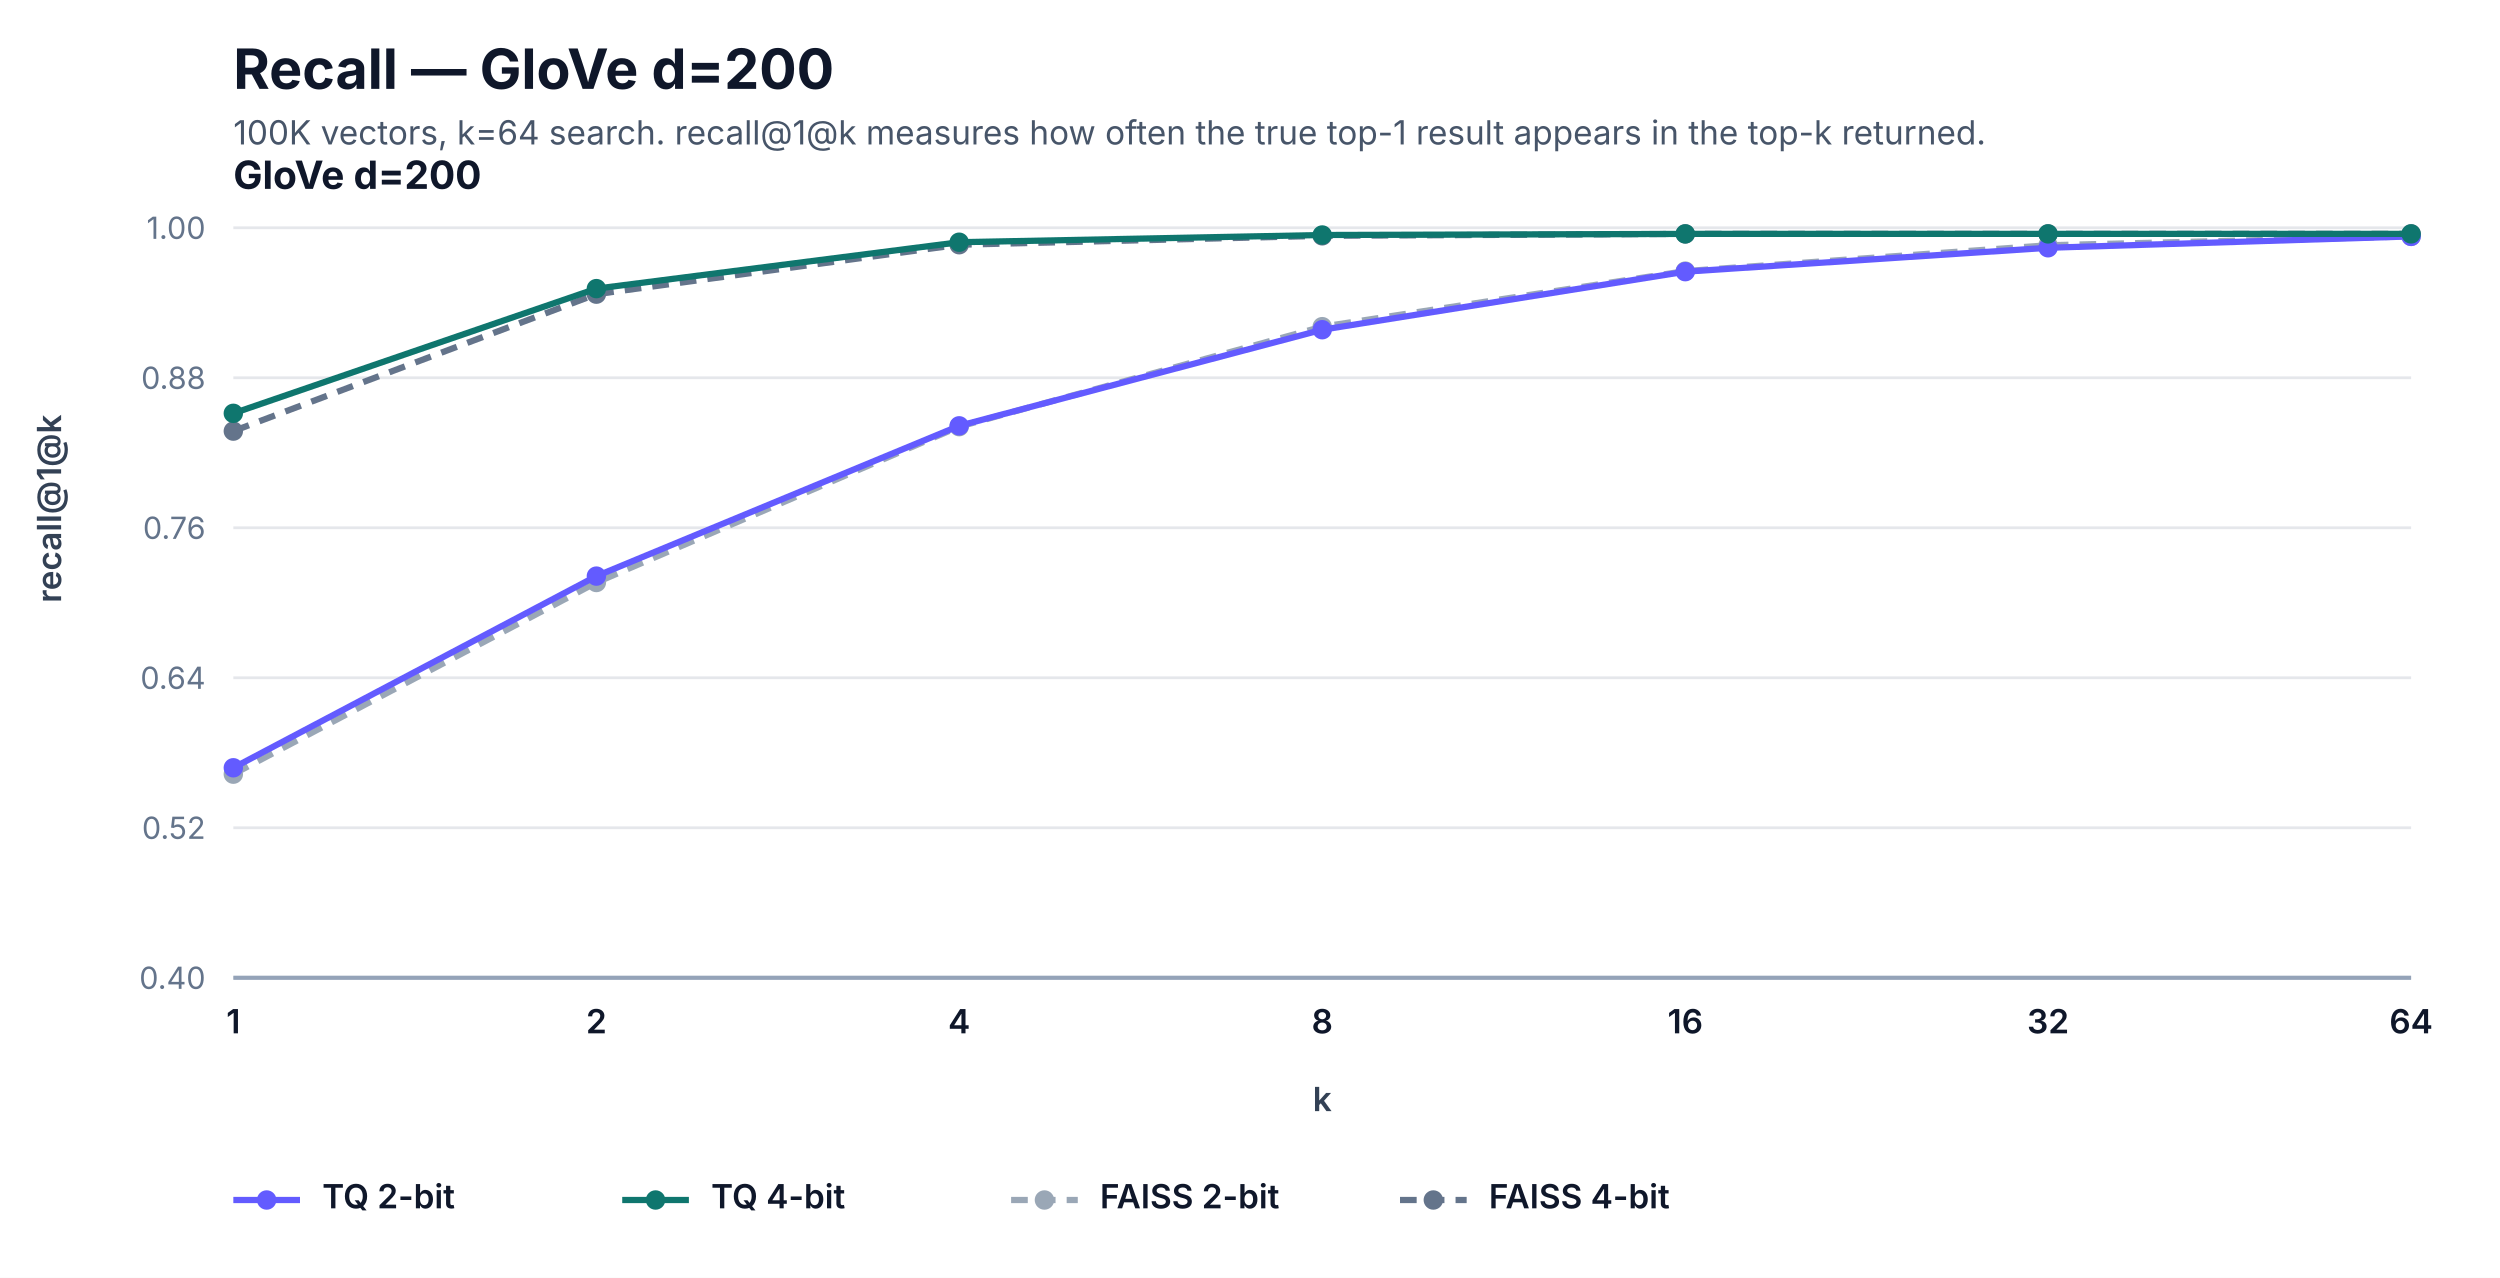
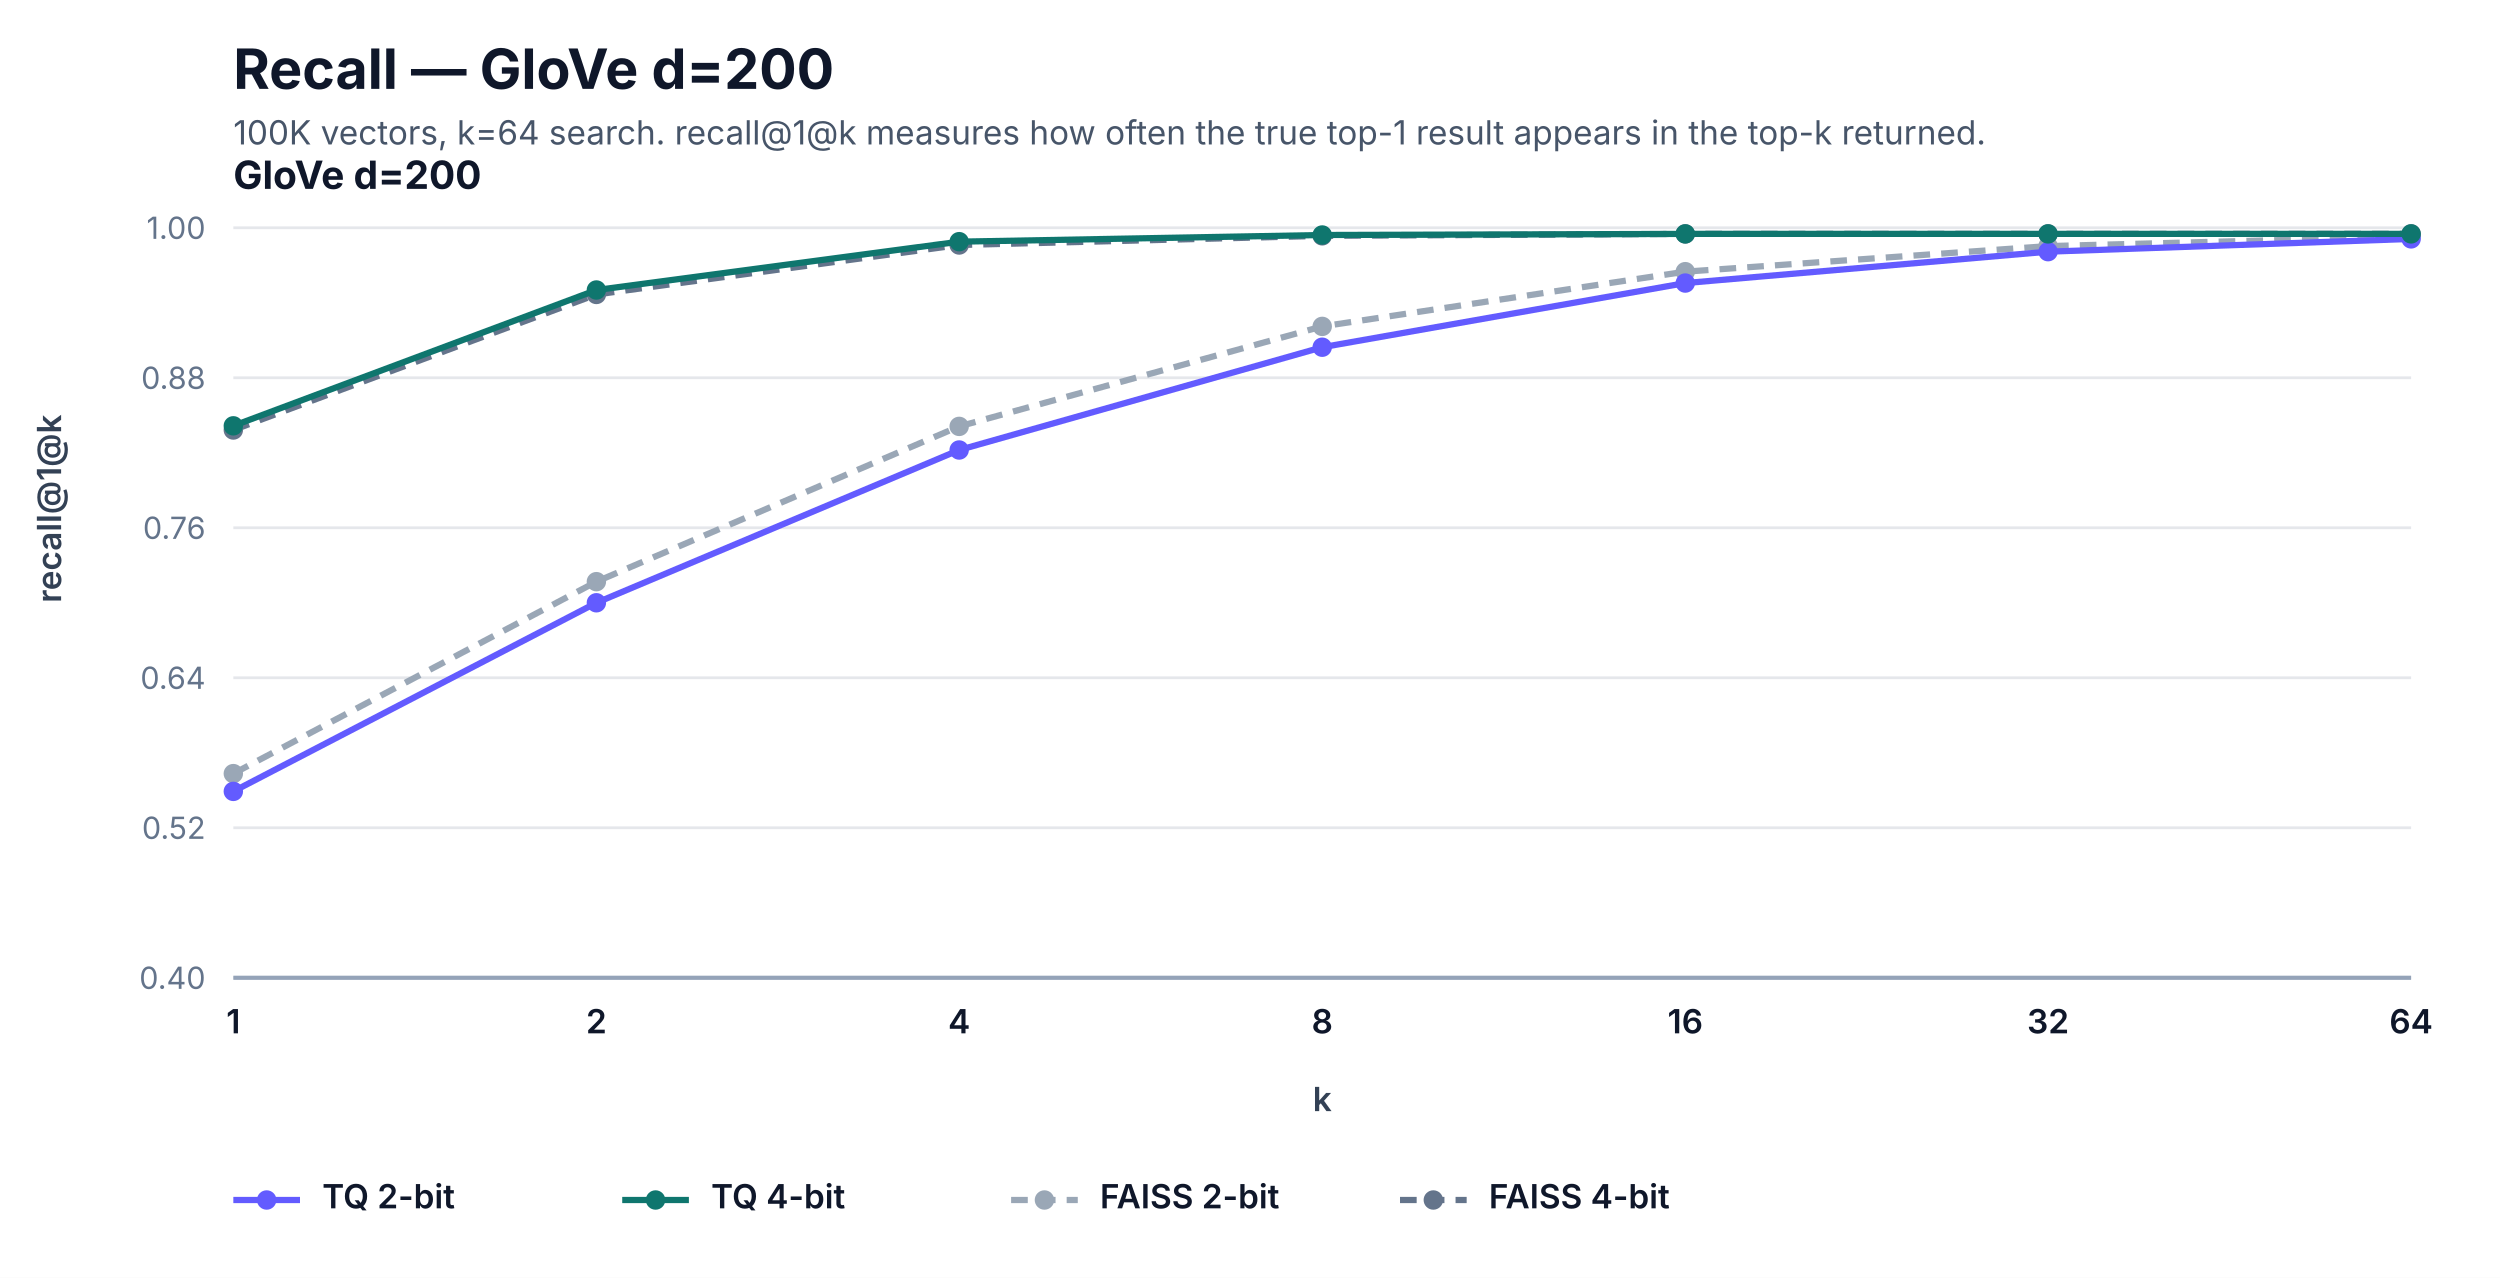
<svg xmlns="http://www.w3.org/2000/svg" width="900" height="460" viewBox="0 0 900 460" role="img" aria-label="Recall — GloVe d=200">
  <style>
  .title { font: 700 20px -apple-system, BlinkMacSystemFont, "Segoe UI", sans-serif; fill: #0f172a; }
  .subtitle { font: 400 12px -apple-system, BlinkMacSystemFont, "Segoe UI", sans-serif; fill: #475569; }
  .panel { font: 700 14px -apple-system, BlinkMacSystemFont, "Segoe UI", sans-serif; fill: #0f172a; }
  .label { font: 600 12px -apple-system, BlinkMacSystemFont, "Segoe UI", sans-serif; fill: #0f172a; }
  .secondary { font: 400 11px -apple-system, BlinkMacSystemFont, "Segoe UI", sans-serif; fill: #475569; }
  .tick { font: 400 11px -apple-system, BlinkMacSystemFont, "Segoe UI", sans-serif; fill: #64748b; }
  .value { font: 700 11px -apple-system, BlinkMacSystemFont, "Segoe UI", sans-serif; fill: #0f172a; }
  .value-accent { font: 700 11px -apple-system, BlinkMacSystemFont, "Segoe UI", sans-serif; fill: #4338ca; }
  .axis { font: 600 12px -apple-system, BlinkMacSystemFont, "Segoe UI", sans-serif; fill: #334155; }
  .legend { font: 600 12px -apple-system, BlinkMacSystemFont, "Segoe UI", sans-serif; fill: #0f172a; }
</style>
  <rect width="100%" height="100%" fill="#ffffff" />
  <text x="84" y="32" class="title">Recall — GloVe d=200</text>
  <text x="84" y="52" class="subtitle">100K vectors, k=64 search. recall@1@k measures how often the true top-1 result appears in the top-k returned.</text>
  <line x1="84" y1="352.0" x2="868" y2="352.0" stroke="#e5e7eb" stroke-width="1" />
  <text x="74" y="356.0" text-anchor="end" class="tick">0.40</text>
  <line x1="84" y1="298.0" x2="868" y2="298.0" stroke="#e5e7eb" stroke-width="1" />
  <text x="74" y="302.0" text-anchor="end" class="tick">0.52</text>
  <line x1="84" y1="244.0" x2="868" y2="244.0" stroke="#e5e7eb" stroke-width="1" />
  <text x="74" y="248.0" text-anchor="end" class="tick">0.64</text>
  <line x1="84" y1="190.0" x2="868" y2="190.0" stroke="#e5e7eb" stroke-width="1" />
  <text x="74" y="194.0" text-anchor="end" class="tick">0.76</text>
  <line x1="84" y1="136.0" x2="868" y2="136.0" stroke="#e5e7eb" stroke-width="1" />
  <text x="74" y="140.0" text-anchor="end" class="tick">0.88</text>
  <line x1="84" y1="82.0" x2="868" y2="82.0" stroke="#e5e7eb" stroke-width="1" />
  <text x="74" y="86.0" text-anchor="end" class="tick">1.00</text>
  <line x1="84" y1="352.0" x2="868" y2="352.0" stroke="#94a3b8" stroke-width="1.5" />
  <text x="84" y="68" class="panel">GloVe d=200</text>
  <text x="84.0" y="372" text-anchor="middle" class="label">1</text>
  <text x="214.7" y="372" text-anchor="middle" class="label">2</text>
  <text x="345.3" y="372" text-anchor="middle" class="label">4</text>
  <text x="476.0" y="372" text-anchor="middle" class="label">8</text>
  <text x="606.7" y="372" text-anchor="middle" class="label">16</text>
  <text x="737.3" y="372" text-anchor="middle" class="label">32</text>
  <text x="868.0" y="372" text-anchor="middle" class="label">64</text>
-   <path d="M 84.0,278.7 L 214.7,209.7 L 345.3,153.6 L 476.0,117.6 L 606.7,97.6 L 737.3,88.3 L 868.0,85.1" fill="none" stroke="#9aa7b6" stroke-width="2.25" stroke-dasharray="6 4" />
-   <circle cx="84.0" cy="278.7" r="3.5" fill="#9aa7b6" />
-   <circle cx="214.7" cy="209.7" r="3.5" fill="#9aa7b6" />
-   <circle cx="345.3" cy="153.6" r="3.5" fill="#9aa7b6" />
-   <circle cx="476.0" cy="117.6" r="3.5" fill="#9aa7b6" />
-   <circle cx="606.7" cy="97.6" r="3.5" fill="#9aa7b6" />
-   <circle cx="737.3" cy="88.3" r="3.5" fill="#9aa7b6" />
-   <circle cx="868.0" cy="85.1" r="3.5" fill="#9aa7b6" />
-   <path d="M 84.0,155.2 L 214.7,105.9 L 345.3,88.1 L 476.0,84.9 L 606.7,84.2 L 737.3,84.2 L 868.0,84.2" fill="none" stroke="#64748b" stroke-width="2.25" stroke-dasharray="6 4" />
-   <circle cx="84.0" cy="155.2" r="3.5" fill="#64748b" />
-   <circle cx="214.7" cy="105.9" r="3.5" fill="#64748b" />
-   <circle cx="345.3" cy="88.1" r="3.5" fill="#64748b" />
+   <path d="M 84.0,278.5 L 214.7,209.4 L 345.3,153.5 L 476.0,117.5 L 606.7,97.8 L 737.3,88.6 L 868.0,85.2" fill="none" stroke="#9aa7b6" stroke-width="2.25" stroke-dasharray="6 4" />
+   <circle cx="84.0" cy="278.5" r="3.5" fill="#9aa7b6" />
+   <circle cx="214.7" cy="209.4" r="3.5" fill="#9aa7b6" />
+   <circle cx="345.3" cy="153.5" r="3.5" fill="#9aa7b6" />
+   <circle cx="476.0" cy="117.5" r="3.5" fill="#9aa7b6" />
+   <circle cx="606.7" cy="97.8" r="3.5" fill="#9aa7b6" />
+   <circle cx="737.3" cy="88.6" r="3.5" fill="#9aa7b6" />
+   <circle cx="868.0" cy="85.2" r="3.5" fill="#9aa7b6" />
+   <path d="M 84.0,154.8 L 214.7,106.0 L 345.3,88.2 L 476.0,84.9 L 606.7,84.2 L 737.3,84.2 L 868.0,84.2" fill="none" stroke="#64748b" stroke-width="2.25" stroke-dasharray="6 4" />
+   <circle cx="84.0" cy="154.8" r="3.5" fill="#64748b" />
+   <circle cx="214.7" cy="106.0" r="3.5" fill="#64748b" />
+   <circle cx="345.3" cy="88.2" r="3.5" fill="#64748b" />
  <circle cx="476.0" cy="84.9" r="3.5" fill="#64748b" />
  <circle cx="606.7" cy="84.2" r="3.5" fill="#64748b" />
  <circle cx="737.3" cy="84.2" r="3.5" fill="#64748b" />
  <circle cx="868.0" cy="84.2" r="3.5" fill="#64748b" />
-   <path d="M 84.0,276.4 L 214.7,207.4 L 345.3,153.3 L 476.0,118.7 L 606.7,97.8 L 737.3,89.2 L 868.0,85.1" fill="none" stroke="#635bff" stroke-width="2.25" />
-   <circle cx="84.0" cy="276.4" r="3.5" fill="#635bff" />
-   <circle cx="214.7" cy="207.4" r="3.5" fill="#635bff" />
-   <circle cx="345.3" cy="153.3" r="3.5" fill="#635bff" />
-   <circle cx="476.0" cy="118.7" r="3.5" fill="#635bff" />
-   <circle cx="606.7" cy="97.8" r="3.5" fill="#635bff" />
-   <circle cx="737.3" cy="89.2" r="3.5" fill="#635bff" />
-   <circle cx="868.0" cy="85.1" r="3.5" fill="#635bff" />
-   <path d="M 84.0,148.8 L 214.7,103.9 L 345.3,87.2 L 476.0,84.6 L 606.7,84.2 L 737.3,84.2 L 868.0,84.2" fill="none" stroke="#0f766e" stroke-width="2.25" />
-   <circle cx="84.0" cy="148.8" r="3.5" fill="#0f766e" />
-   <circle cx="214.7" cy="103.9" r="3.5" fill="#0f766e" />
-   <circle cx="345.3" cy="87.2" r="3.5" fill="#0f766e" />
+   <path d="M 84.0,284.9 L 214.7,217.0 L 345.3,162.0 L 476.0,125.0 L 606.7,101.9 L 737.3,90.6 L 868.0,86.0" fill="none" stroke="#635bff" stroke-width="2.25" />
+   <circle cx="84.0" cy="284.9" r="3.5" fill="#635bff" />
+   <circle cx="214.7" cy="217.0" r="3.5" fill="#635bff" />
+   <circle cx="345.3" cy="162.0" r="3.5" fill="#635bff" />
+   <circle cx="476.0" cy="125.0" r="3.5" fill="#635bff" />
+   <circle cx="606.7" cy="101.9" r="3.5" fill="#635bff" />
+   <circle cx="737.3" cy="90.6" r="3.5" fill="#635bff" />
+   <circle cx="868.0" cy="86.0" r="3.5" fill="#635bff" />
+   <path d="M 84.0,153.3 L 214.7,104.4 L 345.3,87.0 L 476.0,84.6 L 606.7,84.2 L 737.3,84.2 L 868.0,84.2" fill="none" stroke="#0f766e" stroke-width="2.25" />
+   <circle cx="84.0" cy="153.3" r="3.5" fill="#0f766e" />
+   <circle cx="214.7" cy="104.4" r="3.5" fill="#0f766e" />
+   <circle cx="345.3" cy="87.0" r="3.5" fill="#0f766e" />
  <circle cx="476.0" cy="84.6" r="3.5" fill="#0f766e" />
  <circle cx="606.7" cy="84.2" r="3.5" fill="#0f766e" />
  <circle cx="737.3" cy="84.2" r="3.5" fill="#0f766e" />
  <circle cx="868.0" cy="84.2" r="3.5" fill="#0f766e" />
  <text x="22" y="217.0" transform="rotate(-90, 22, 217.0)" class="axis">recall@1@k</text>
  <text x="476.0" y="400" text-anchor="middle" class="axis">k</text>
  <line x1="84" y1="432" x2="108" y2="432" stroke="#635bff" stroke-width="2.25" />
  <circle cx="96" cy="432" r="3.5" fill="#635bff" />
  <text x="116" y="435" class="legend">TQ 2-bit</text>
  <line x1="224" y1="432" x2="248" y2="432" stroke="#0f766e" stroke-width="2.25" />
  <circle cx="236" cy="432" r="3.5" fill="#0f766e" />
  <text x="256" y="435" class="legend">TQ 4-bit</text>
  <line x1="364" y1="432" x2="388" y2="432" stroke="#9aa7b6" stroke-width="2.25" stroke-dasharray="6 4" />
  <circle cx="376" cy="432" r="3.5" fill="#9aa7b6" />
  <text x="396" y="435" class="legend">FAISS 2-bit</text>
  <line x1="504" y1="432" x2="528" y2="432" stroke="#64748b" stroke-width="2.25" stroke-dasharray="6 4" />
  <circle cx="516" cy="432" r="3.5" fill="#64748b" />
  <text x="536" y="435" class="legend">FAISS 4-bit</text>
</svg>
